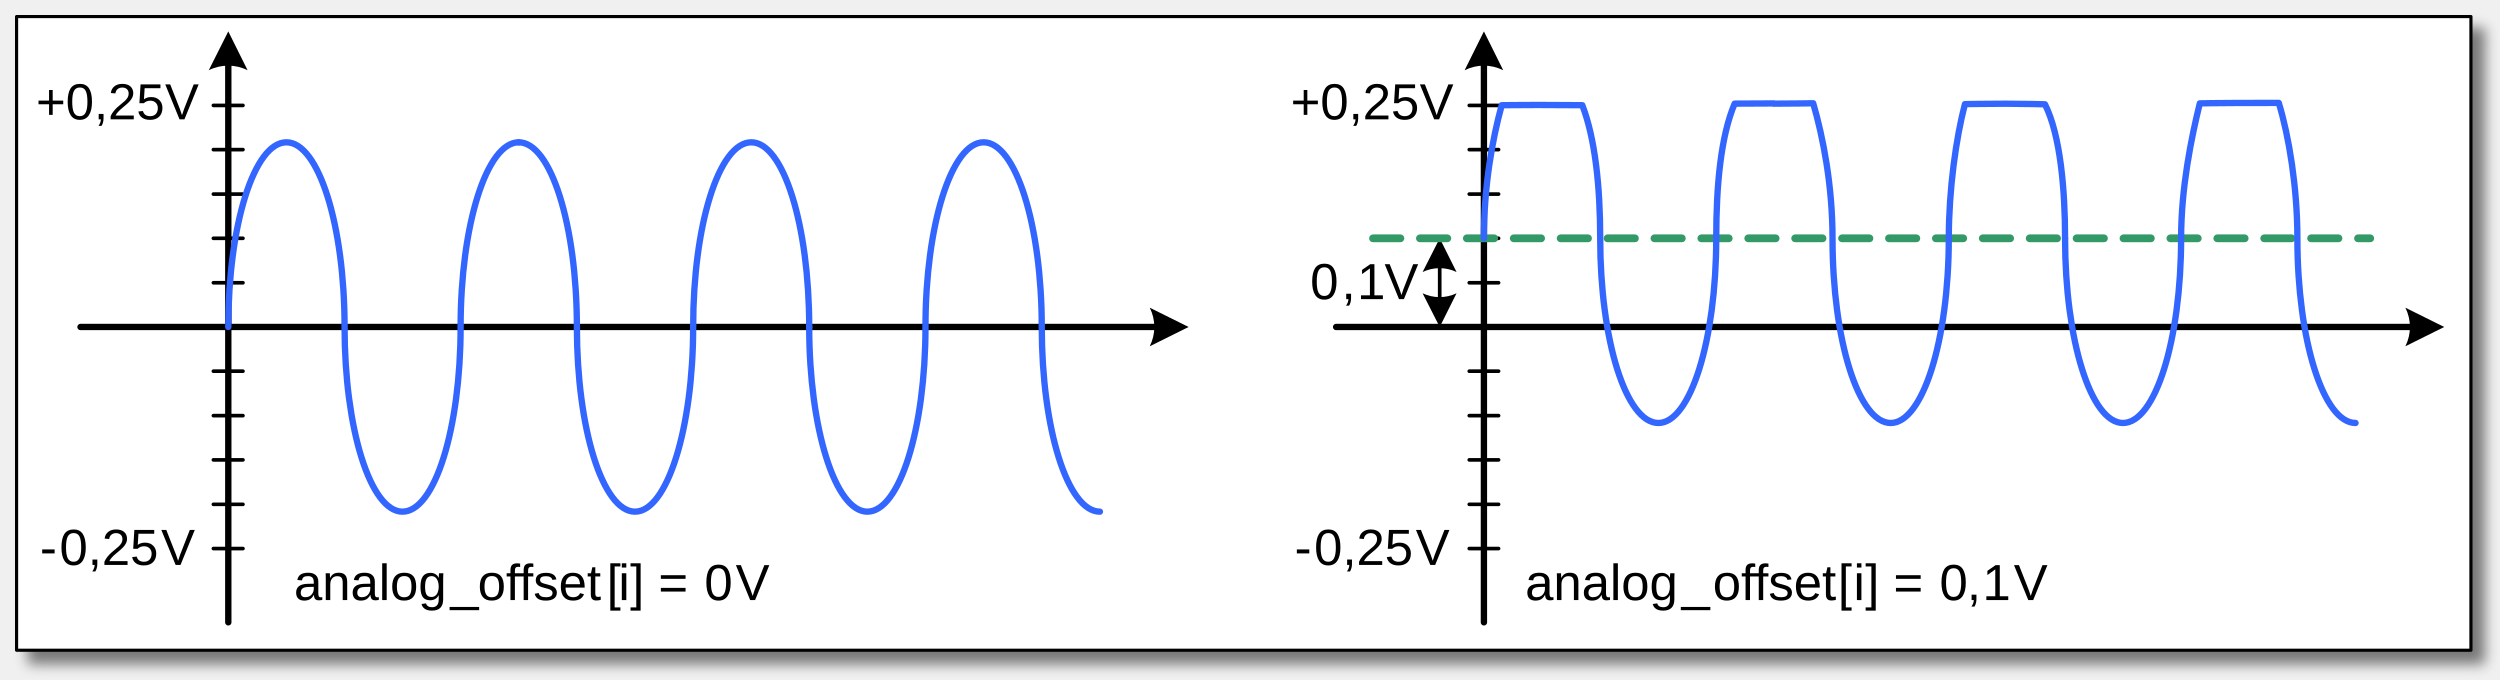
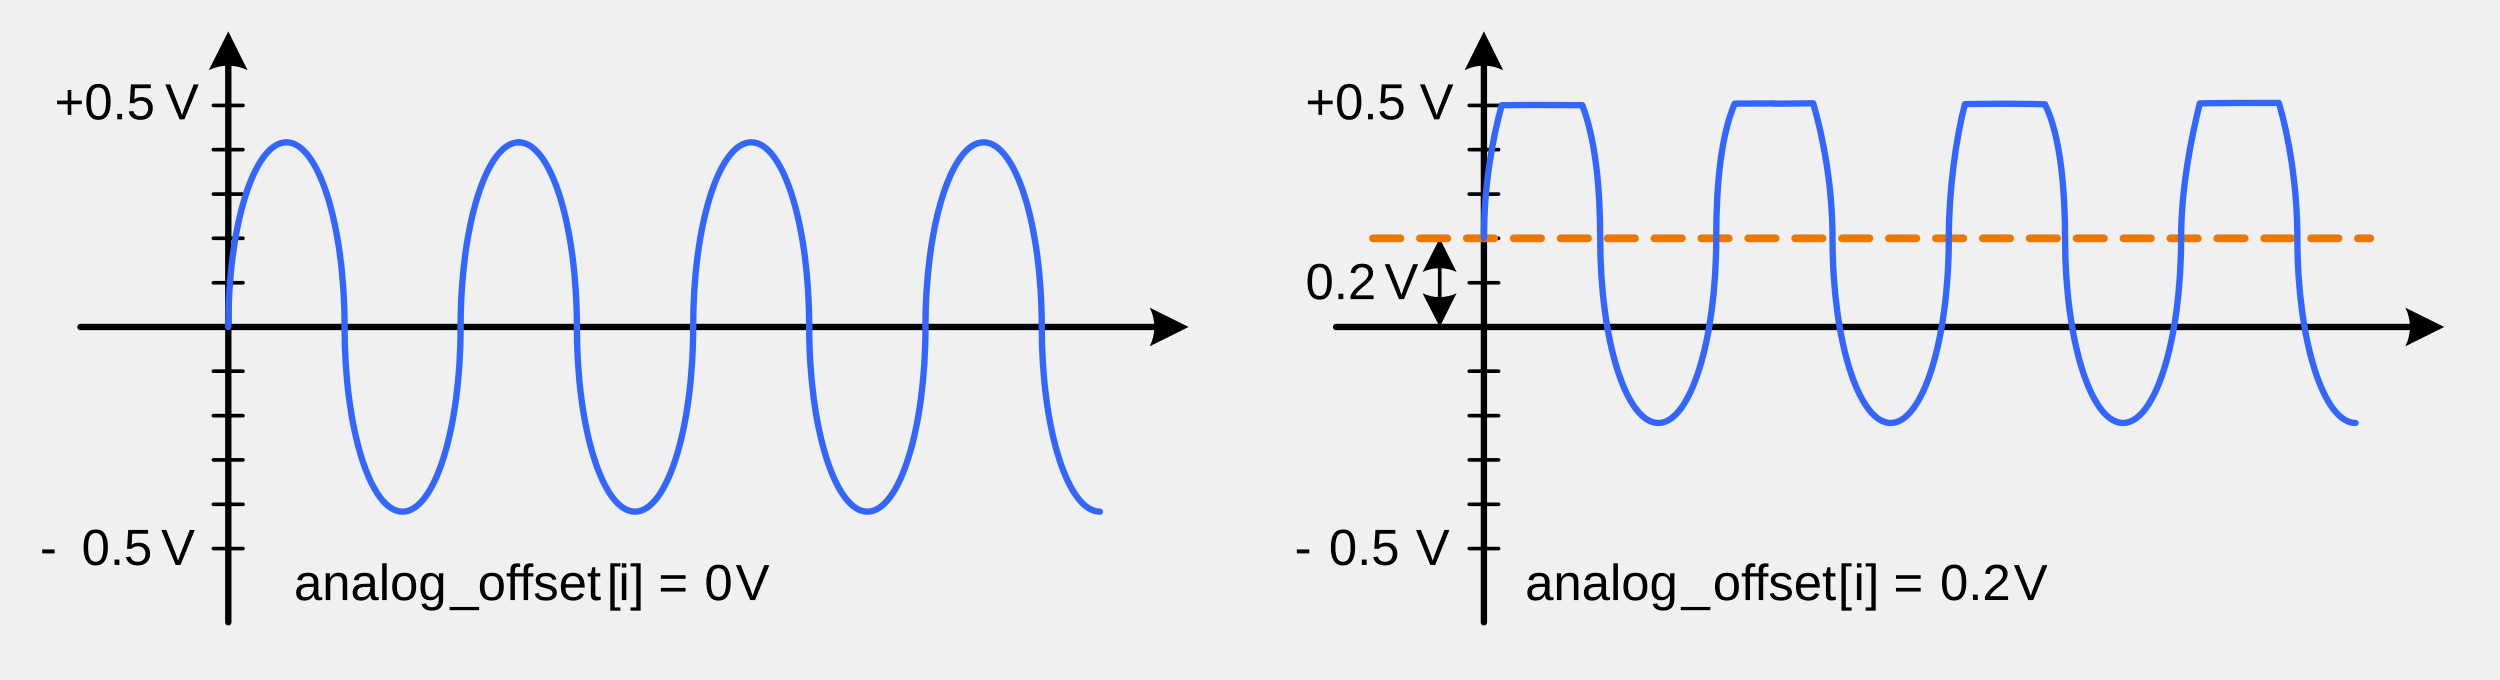
<svg xmlns="http://www.w3.org/2000/svg" width="678.191" height="184.275" id="svg2" version="1.1">
  <defs id="defs4">
    <filter id="filter3091" color-interpolation-filters="sRGB" x="-0.007" y="-0.026" width="1.019" height="1.072">
      <feFlood id="feFlood3093" flood-opacity="0.5" flood-color="rgb(0,0,0)" result="flood" />
      <feComposite id="feComposite3095" in2="SourceGraphic" in="flood" operator="in" result="composite1" />
      <feGaussianBlur id="feGaussianBlur3097" stdDeviation="2" result="blur" />
      <feOffset id="feOffset3099" dx="4" dy="4" result="offset" />
      <feComposite id="feComposite3101" in2="offset" in="SourceGraphic" operator="over" result="composite2" />
    </filter>
  </defs>
  <g id="layer1" transform="translate(40.14818,-579.3116)">
-     <rect style="fill:#ffffff;fill-opacity:1;stroke:#000000;stroke-width:1.011;stroke-linecap:round;stroke-linejoin:round;stroke-miterlimit:4;stroke-dasharray:none;stroke-opacity:1;filter:url(#filter3091)" id="rect3053" width="785.703" height="202.846" x="-23.57" y="549.667" transform="matrix(0.8474063,0,0,0.8474063,-15.67859,118.0166)" />
    <path style="fill:none;stroke:#000000;stroke-width:1.723px;stroke-linecap:round;stroke-linejoin:round;stroke-dasharray:none;stroke-opacity:1" d="M 21.782,748.133 V 595.847" id="path2991" />
    <path style="fill:#000000;fill-opacity:1;fill-rule:evenodd;stroke:none" d="m 21.782,587.828 5.235,10.537 c -3.313,-1.657 -7.223,-1.657 -10.537,0 v 0 z" id="path2993" />
    <path style="fill:none;stroke:#000000;stroke-width:1.723px;stroke-linecap:round;stroke-linejoin:round;stroke-dasharray:none;stroke-opacity:1" d="M -18.31,668.014 H 274.266" id="path2995" />
    <path style="fill:#000000;fill-opacity:1;fill-rule:evenodd;stroke:none" d="m 282.285,668.014 -10.537,5.235 c 1.657,-3.313 1.657,-7.157 0,-10.47 z" id="path2997" />
    <path style="fill:none;stroke:#000000;stroke-width:0.994px;stroke-linecap:round;stroke-linejoin:round;stroke-dasharray:none;stroke-opacity:1" d="m 17.74,656.019 h 8.019" id="path2999" />
    <path style="fill:none;stroke:#000000;stroke-width:0.994px;stroke-linecap:round;stroke-linejoin:round;stroke-dasharray:none;stroke-opacity:1" d="m 17.74,643.958 h 8.019" id="path3001" />
    <path style="fill:none;stroke:#000000;stroke-width:0.994px;stroke-linecap:round;stroke-linejoin:round;stroke-dasharray:none;stroke-opacity:1" d="m 17.74,631.963 h 8.019" id="path3003" />
    <path style="fill:none;stroke:#000000;stroke-width:0.994px;stroke-linecap:round;stroke-linejoin:round;stroke-dasharray:none;stroke-opacity:1" d="m 17.74,619.902 h 8.019" id="path3005" />
    <path style="fill:none;stroke:#000000;stroke-width:0.994px;stroke-linecap:round;stroke-linejoin:round;stroke-dasharray:none;stroke-opacity:1" d="m 17.74,607.908 h 8.019" id="path3007" />
-     <text xml:space="preserve" x="-30.371" y="611.685" style="font-style:normal;font-weight:normal;font-size:13.784px;line-height:0%;font-family:Arial;text-align:start;text-anchor:start;fill:#000000" id="text3009">+0,25</text>
+     <text xml:space="preserve" x="-25.321" y="611.685" style="font-style:normal;font-weight:normal;font-size:13.784px;line-height:0%;font-family:Arial;text-align:start;text-anchor:start;fill:#000000" id="text3009">+0.5</text>
    <text xml:space="preserve" x="4.619" y="611.685" style="font-style:normal;font-weight:normal;font-size:13.784px;line-height:0%;font-family:Arial;text-align:start;text-anchor:start;fill:#000000" id="text3011">V</text>
    <text xml:space="preserve" x="39.609" y="742.102" style="font-style:normal;font-weight:normal;font-size:13.784px;line-height:0%;font-family:Arial;text-align:start;text-anchor:start;fill:#000000" id="text3013">analog</text>
    <text xml:space="preserve" x="82.021" y="742.102" style="font-style:normal;font-weight:normal;font-size:13.784px;line-height:0%;font-family:Arial;text-align:start;text-anchor:start;fill:#000000" id="text3015">_</text>
    <text xml:space="preserve" x="89.443" y="742.102" style="font-style:normal;font-weight:normal;font-size:13.784px;line-height:0%;font-family:Arial;text-align:start;text-anchor:start;fill:#000000" id="text3017">offset</text>
    <text xml:space="preserve" x="124.433" y="742.102" style="font-style:normal;font-weight:normal;font-size:13.784px;line-height:0%;font-family:Arial;text-align:start;text-anchor:start;fill:#000000" id="text3019">[</text>
    <text xml:space="preserve" x="127.613" y="742.102" style="font-style:normal;font-weight:normal;font-size:13.784px;line-height:0%;font-family:Arial;text-align:start;text-anchor:start;fill:#000000" id="text3021">i</text>
    <text xml:space="preserve" x="130.794" y="742.102" style="font-style:normal;font-weight:normal;font-size:13.784px;line-height:0%;font-family:Arial;text-align:start;text-anchor:start;fill:#000000" id="text3023">] = </text>
    <text xml:space="preserve" x="150.94" y="742.102" style="font-style:normal;font-weight:normal;font-size:13.784px;line-height:0%;font-family:Arial;text-align:start;text-anchor:start;fill:#000000" id="text3025">0</text>
    <text xml:space="preserve" x="159.422" y="742.102" style="font-style:normal;font-weight:normal;font-size:13.784px;line-height:0%;font-family:Arial;text-align:start;text-anchor:start;fill:#000000" id="text3027">V</text>
    <path style="fill:none;stroke:#000000;stroke-width:0.994px;stroke-linecap:round;stroke-linejoin:round;stroke-dasharray:none;stroke-opacity:1" d="m 17.74,728.119 h 8.019" id="path3029" />
    <path style="fill:none;stroke:#000000;stroke-width:0.994px;stroke-linecap:round;stroke-linejoin:round;stroke-dasharray:none;stroke-opacity:1" d="m 17.74,716.125 h 8.019" id="path3031" />
    <path style="fill:none;stroke:#000000;stroke-width:0.994px;stroke-linecap:round;stroke-linejoin:round;stroke-dasharray:none;stroke-opacity:1" d="m 17.74,704.064 h 8.019" id="path3033" />
    <path style="fill:none;stroke:#000000;stroke-width:0.994px;stroke-linecap:round;stroke-linejoin:round;stroke-dasharray:none;stroke-opacity:1" d="m 17.74,692.069 h 8.019" id="path3035" />
    <path style="fill:none;stroke:#000000;stroke-width:0.994px;stroke-linecap:round;stroke-linejoin:round;stroke-dasharray:none;stroke-opacity:1" d="m 17.74,680.008 h 8.019" id="path3037" />
    <text xml:space="preserve" x="-29.311" y="732.559" style="font-style:normal;font-weight:normal;font-size:13.784px;line-height:0%;font-family:Arial;text-align:start;text-anchor:start;fill:#000000" id="text3039">-</text>
-     <text xml:space="preserve" x="-24.009" y="732.559" style="font-style:normal;font-weight:normal;font-size:13.784px;line-height:0%;font-family:Arial;text-align:start;text-anchor:start;fill:#000000" id="text3041">0,25</text>
+     <text xml:space="preserve" x="-18.009" y="732.559" style="font-style:normal;font-weight:normal;font-size:13.784px;line-height:0%;font-family:Arial;text-align:start;text-anchor:start;fill:#000000" id="text3041">0.5</text>
    <text xml:space="preserve" x="3.558" y="732.559" style="font-style:normal;font-weight:normal;font-size:13.784px;line-height:0%;font-family:Arial;text-align:start;text-anchor:start;fill:#000000" id="text3043">V</text>
    <path style="fill:none;stroke:#000000;stroke-width:1.723px;stroke-linecap:round;stroke-linejoin:round;stroke-dasharray:none;stroke-opacity:1" d="M 362.404,748.133 V 595.847" id="path3045" />
    <path style="fill:#000000;fill-opacity:1;fill-rule:evenodd;stroke:none" d="m 362.404,587.828 5.235,10.537 c -3.313,-1.657 -7.157,-1.657 -10.47,0 v 0 z" id="path3047" />
    <path style="fill:none;stroke:#000000;stroke-width:1.723px;stroke-linecap:round;stroke-linejoin:round;stroke-dasharray:none;stroke-opacity:1" d="M 322.311,668.014 H 614.954" id="path3049" />
    <path style="fill:#000000;fill-opacity:1;fill-rule:evenodd;stroke:none" d="m 622.906,668.014 -10.537,5.235 c 1.657,-3.313 1.657,-7.157 0,-10.47 v 0 z" id="path3051" />
    <path style="fill:none;stroke:#000000;stroke-width:0.994px;stroke-linecap:round;stroke-linejoin:round;stroke-dasharray:none;stroke-opacity:1" d="m 358.428,656.019 h 7.952" id="path3053" />
    <path style="fill:none;stroke:#000000;stroke-width:0.994px;stroke-linecap:round;stroke-linejoin:round;stroke-dasharray:none;stroke-opacity:1" d="m 358.428,643.958 h 7.952" id="path3055" />
    <path style="fill:none;stroke:#000000;stroke-width:0.994px;stroke-linecap:round;stroke-linejoin:round;stroke-dasharray:none;stroke-opacity:1" d="m 358.428,631.963 h 7.952" id="path3057" />
    <path style="fill:none;stroke:#000000;stroke-width:0.994px;stroke-linecap:round;stroke-linejoin:round;stroke-dasharray:none;stroke-opacity:1" d="m 358.428,619.902 h 7.952" id="path3059" />
    <path style="fill:none;stroke:#000000;stroke-width:0.994px;stroke-linecap:round;stroke-linejoin:round;stroke-dasharray:none;stroke-opacity:1" d="m 358.428,607.908 h 7.952" id="path3061" />
-     <text xml:space="preserve" x="309.985" y="611.685" style="font-style:normal;font-weight:normal;font-size:13.784px;line-height:0%;font-family:Arial;text-align:start;text-anchor:start;fill:#000000" id="text3063">+0,25</text>
+     <text xml:space="preserve" x="313.985" y="611.685" style="font-style:normal;font-weight:normal;font-size:13.784px;line-height:0%;font-family:Arial;text-align:start;text-anchor:start;fill:#000000" id="text3063">+0.5</text>
    <text xml:space="preserve" x="344.975" y="611.685" style="font-style:normal;font-weight:normal;font-size:13.784px;line-height:0%;font-family:Arial;text-align:start;text-anchor:start;fill:#000000" id="text3065">V</text>
    <text xml:space="preserve" x="373.603" y="742.102" style="font-style:normal;font-weight:normal;font-size:13.784px;line-height:0%;font-family:Arial;text-align:start;text-anchor:start;fill:#000000" id="text3067">analog</text>
    <text xml:space="preserve" x="416.015" y="742.102" style="font-style:normal;font-weight:normal;font-size:13.784px;line-height:0%;font-family:Arial;text-align:start;text-anchor:start;fill:#000000" id="text3069">_</text>
    <text xml:space="preserve" x="424.498" y="742.102" style="font-style:normal;font-weight:normal;font-size:13.784px;line-height:0%;font-family:Arial;text-align:start;text-anchor:start;fill:#000000" id="text3071">offset</text>
    <text xml:space="preserve" x="458.427" y="742.102" style="font-style:normal;font-weight:normal;font-size:13.784px;line-height:0%;font-family:Arial;text-align:start;text-anchor:start;fill:#000000" id="text3073">[</text>
    <text xml:space="preserve" x="462.668" y="742.102" style="font-style:normal;font-weight:normal;font-size:13.784px;line-height:0%;font-family:Arial;text-align:start;text-anchor:start;fill:#000000" id="text3075">i</text>
    <text xml:space="preserve" x="465.849" y="742.102" style="font-style:normal;font-weight:normal;font-size:13.784px;line-height:0%;font-family:Arial;text-align:start;text-anchor:start;fill:#000000" id="text3077">] = </text>
-     <text xml:space="preserve" x="485.995" y="742.102" style="font-style:normal;font-weight:normal;font-size:13.784px;line-height:0%;font-family:Arial;text-align:start;text-anchor:start;fill:#000000" id="text3079">0</text>
-     <text xml:space="preserve" x="493.417" y="742.102" style="font-style:normal;font-weight:normal;font-size:13.784px;line-height:0%;font-family:Arial;text-align:start;text-anchor:start;fill:#000000" id="text3081">,</text>
-     <text xml:space="preserve" x="497.658" y="742.102" style="font-style:normal;font-weight:normal;font-size:13.784px;line-height:0%;font-family:Arial;text-align:start;text-anchor:start;fill:#000000" id="text3083">1</text>
    <text xml:space="preserve" x="506.141" y="742.102" style="font-style:normal;font-weight:normal;font-size:13.784px;line-height:0%;font-family:Arial;text-align:start;text-anchor:start;fill:#000000" id="text3085">V</text>
    <path style="fill:none;stroke:#000000;stroke-width:0.994px;stroke-linecap:round;stroke-linejoin:round;stroke-dasharray:none;stroke-opacity:1" d="m 358.428,728.119 h 7.952" id="path3087" />
    <path style="fill:none;stroke:#000000;stroke-width:0.994px;stroke-linecap:round;stroke-linejoin:round;stroke-dasharray:none;stroke-opacity:1" d="m 358.428,716.125 h 7.952" id="path3089" />
    <path style="fill:none;stroke:#000000;stroke-width:0.994px;stroke-linecap:round;stroke-linejoin:round;stroke-dasharray:none;stroke-opacity:1" d="m 358.428,704.064 h 7.952" id="path3091" />
    <path style="fill:none;stroke:#000000;stroke-width:0.994px;stroke-linecap:round;stroke-linejoin:round;stroke-dasharray:none;stroke-opacity:1" d="m 358.428,692.069 h 7.952" id="path3093" />
    <path style="fill:none;stroke:#000000;stroke-width:0.994px;stroke-linecap:round;stroke-linejoin:round;stroke-dasharray:none;stroke-opacity:1" d="m 358.428,680.008 h 7.952" id="path3095" />
    <text xml:space="preserve" x="311.045" y="732.559" style="font-style:normal;font-weight:normal;font-size:13.784px;line-height:0%;font-family:Arial;text-align:start;text-anchor:start;fill:#000000" id="text3097">-</text>
-     <text xml:space="preserve" x="316.347" y="732.559" style="font-style:normal;font-weight:normal;font-size:13.784px;line-height:0%;font-family:Arial;text-align:start;text-anchor:start;fill:#000000" id="text3099">0,25</text>
+     <text xml:space="preserve" x="320.347" y="732.559" style="font-style:normal;font-weight:normal;font-size:13.784px;line-height:0%;font-family:Arial;text-align:start;text-anchor:start;fill:#000000" id="text3099">0.5</text>
+     <text xml:space="preserve" x="486.137" y="742.076" style="font-style:normal;font-weight:normal;font-size:13.784px;line-height:0%;font-family:Arial;text-align:start;text-anchor:start;fill:#000000" id="text3099-0">0.2</text>
    <text xml:space="preserve" x="343.915" y="732.559" style="font-style:normal;font-weight:normal;font-size:13.784px;line-height:0%;font-family:Arial;text-align:start;text-anchor:start;fill:#000000" id="text3101">V</text>
    <path style="fill:none;stroke:#3366ff;stroke-width:1.723px;stroke-linecap:round;stroke-linejoin:round;stroke-dasharray:none;stroke-opacity:1" d="m 21.782,668.014 c 0,-27.7 7.024,-50.099 15.772,-50.099 8.681,0 15.772,22.399 15.772,50.099 0,0 0,0 0,0 0,27.634 7.024,50.099 15.706,50.099 8.747,0 15.772,-22.465 15.772,-50.099 0,0 0,0 0,0 0,-27.7 7.091,-50.099 15.772,-50.099" id="path3103" />
    <path style="fill:none;stroke:#3366ff;stroke-width:1.723px;stroke-linecap:round;stroke-linejoin:round;stroke-dasharray:none;stroke-opacity:1" d="m 179.369,668.014 c 0,-27.7 -7.024,-50.099 -15.706,-50.099 -8.747,0 -15.772,22.399 -15.772,50.099 0,0 0,0 0,0 0,27.634 -7.091,50.099 -15.772,50.099 -8.747,0 -15.772,-22.465 -15.772,-50.099 0,0 0,0 0,0 0,-27.7 -7.091,-50.099 -15.772,-50.099" id="path3105" />
    <path style="fill:none;stroke:#3366ff;stroke-width:1.723px;stroke-linecap:round;stroke-linejoin:round;stroke-dasharray:none;stroke-opacity:1" d="m 179.369,668.014 c 0,27.634 7.091,50.099 15.772,50.099 8.747,0 15.772,-22.465 15.772,-50.099 0,0 0,0 0,0 0,-27.7 7.091,-50.099 15.772,-50.099 8.681,0 15.772,22.399 15.772,50.099 0,0 0,0 0,0 0,27.634 7.024,50.099 15.772,50.099" id="path3107" />
    <path style="fill:none;stroke:#000000;stroke-width:0.994px;stroke-linecap:round;stroke-linejoin:round;stroke-dasharray:none;stroke-opacity:1" d="M 350.409,661.055 V 650.916" id="path3109" />
    <path style="fill:#000000;fill-opacity:1;fill-rule:evenodd;stroke:none" d="m 350.409,668.014 -4.639,-9.145 c 2.916,1.392 6.296,1.392 9.211,0 z" id="path3111" />
    <path style="fill:#000000;fill-opacity:1;fill-rule:evenodd;stroke:none" d="m 350.409,643.958 4.573,9.145 c -2.916,-1.392 -6.296,-1.392 -9.211,0 v 0 z" id="path3113" />
-     <text xml:space="preserve" x="315.287" y="660.459" style="font-style:normal;font-weight:normal;font-size:13.784px;line-height:0%;font-family:Arial;text-align:start;text-anchor:start;fill:#000000" id="text3115">0</text>
-     <text xml:space="preserve" x="323.769" y="660.459" style="font-style:normal;font-weight:normal;font-size:13.784px;line-height:0%;font-family:Arial;text-align:start;text-anchor:start;fill:#000000" id="text3117">,</text>
-     <text xml:space="preserve" x="328.01" y="660.459" style="font-style:normal;font-weight:normal;font-size:13.784px;line-height:0%;font-family:Arial;text-align:start;text-anchor:start;fill:#000000" id="text3119">1</text>
+     <text xml:space="preserve" x="314.01" y="660.459" style="font-style:normal;font-weight:normal;font-size:13.784px;line-height:0%;font-family:Arial;text-align:start;text-anchor:start;fill:#000000" id="text3119">0.2</text>
    <text xml:space="preserve" x="335.432" y="660.459" style="font-style:normal;font-weight:normal;font-size:13.784px;line-height:0%;font-family:Arial;text-align:start;text-anchor:start;fill:#000000" id="text3121">V</text>
-     <path style="fill:#339966;fill-opacity:1;fill-rule:nonzero;stroke:#339966;stroke-width:1.06px;stroke-linecap:butt;stroke-linejoin:bevel;stroke-dasharray:none;stroke-opacity:1" d="m 332.318,643.428 h 7.422 c 0.331,0 0.53,0.265 0.53,0.53 0,0.331 -0.199,0.53 -0.53,0.53 h -7.422 c -0.265,0 -0.53,-0.199 -0.53,-0.53 0,-0.265 0.265,-0.53 0.53,-0.53 z m 12.724,0 h 7.422 c 0.331,0 0.53,0.265 0.53,0.53 0,0.331 -0.199,0.53 -0.53,0.53 h -7.422 c -0.265,0 -0.53,-0.199 -0.53,-0.53 0,-0.265 0.265,-0.53 0.53,-0.53 z m 12.724,0 h 7.422 c 0.331,0 0.53,0.265 0.53,0.53 0,0.331 -0.199,0.53 -0.53,0.53 h -7.422 c -0.265,0 -0.53,-0.199 -0.53,-0.53 0,-0.265 0.265,-0.53 0.53,-0.53 z m 12.724,0 h 7.422 c 0.331,0 0.53,0.265 0.53,0.53 0,0.331 -0.199,0.53 -0.53,0.53 h -7.422 c -0.265,0 -0.53,-0.199 -0.53,-0.53 0,-0.265 0.265,-0.53 0.53,-0.53 z m 12.724,0 h 7.422 c 0.331,0 0.53,0.265 0.53,0.53 0,0.331 -0.199,0.53 -0.53,0.53 h -7.422 c -0.265,0 -0.53,-0.199 -0.53,-0.53 0,-0.265 0.265,-0.53 0.53,-0.53 z m 12.724,0 h 7.422 c 0.331,0 0.53,0.265 0.53,0.53 0,0.331 -0.199,0.53 -0.53,0.53 h -7.422 c -0.265,0 -0.53,-0.199 -0.53,-0.53 0,-0.265 0.265,-0.53 0.53,-0.53 z m 12.724,0 h 7.422 c 0.331,0 0.53,0.265 0.53,0.53 0,0.331 -0.199,0.53 -0.53,0.53 h -7.422 c -0.265,0 -0.53,-0.199 -0.53,-0.53 0,-0.265 0.265,-0.53 0.53,-0.53 z m 12.724,0 h 7.422 c 0.331,0 0.53,0.265 0.53,0.53 0,0.331 -0.199,0.53 -0.53,0.53 h -7.422 c -0.265,0 -0.53,-0.199 -0.53,-0.53 0,-0.265 0.265,-0.53 0.53,-0.53 z m 12.724,0 h 7.422 c 0.331,0 0.53,0.265 0.53,0.53 0,0.331 -0.199,0.53 -0.53,0.53 h -7.422 c -0.265,0 -0.53,-0.199 -0.53,-0.53 0,-0.265 0.265,-0.53 0.53,-0.53 z m 12.724,0 h 7.422 c 0.331,0 0.53,0.265 0.53,0.53 0,0.331 -0.199,0.53 -0.53,0.53 h -7.422 c -0.265,0 -0.53,-0.199 -0.53,-0.53 0,-0.265 0.265,-0.53 0.53,-0.53 z m 12.724,0 h 7.422 c 0.331,0 0.53,0.265 0.53,0.53 0,0.331 -0.199,0.53 -0.53,0.53 h -7.422 c -0.265,0 -0.53,-0.199 -0.53,-0.53 0,-0.265 0.265,-0.53 0.53,-0.53 z m 12.724,0 h 7.422 c 0.331,0 0.53,0.265 0.53,0.53 0,0.331 -0.199,0.53 -0.53,0.53 h -7.422 c -0.265,0 -0.53,-0.199 -0.53,-0.53 0,-0.265 0.265,-0.53 0.53,-0.53 z m 12.724,0 h 7.422 c 0.331,0 0.53,0.265 0.53,0.53 0,0.331 -0.199,0.53 -0.53,0.53 h -7.422 c -0.265,0 -0.53,-0.199 -0.53,-0.53 0,-0.265 0.265,-0.53 0.53,-0.53 z m 12.724,0 h 7.422 c 0.331,0 0.53,0.265 0.53,0.53 0,0.331 -0.199,0.53 -0.53,0.53 h -7.422 c -0.265,0 -0.53,-0.199 -0.53,-0.53 0,-0.265 0.265,-0.53 0.53,-0.53 z m 12.724,0 h 7.422 c 0.331,0 0.53,0.265 0.53,0.53 0,0.331 -0.199,0.53 -0.53,0.53 h -7.422 c -0.265,0 -0.53,-0.199 -0.53,-0.53 0,-0.265 0.265,-0.53 0.53,-0.53 z m 12.724,0 h 7.422 c 0.331,0 0.53,0.265 0.53,0.53 0,0.331 -0.199,0.53 -0.53,0.53 h -7.422 c -0.265,0 -0.53,-0.199 -0.53,-0.53 0,-0.265 0.265,-0.53 0.53,-0.53 z m 12.724,0 h 7.422 c 0.331,0 0.53,0.265 0.53,0.53 0,0.331 -0.199,0.53 -0.53,0.53 h -7.422 c -0.265,0 -0.53,-0.199 -0.53,-0.53 0,-0.265 0.265,-0.53 0.53,-0.53 z m 12.724,0 h 7.422 c 0.331,0 0.53,0.265 0.53,0.53 0,0.331 -0.199,0.53 -0.53,0.53 h -7.422 c -0.265,0 -0.53,-0.199 -0.53,-0.53 0,-0.265 0.265,-0.53 0.53,-0.53 z m 12.724,0 h 7.422 c 0.331,0 0.53,0.265 0.53,0.53 0,0.331 -0.199,0.53 -0.53,0.53 h -7.422 c -0.265,0 -0.53,-0.199 -0.53,-0.53 0,-0.265 0.265,-0.53 0.53,-0.53 z m 12.724,0 h 7.422 c 0.331,0 0.53,0.265 0.53,0.53 0,0.331 -0.199,0.53 -0.53,0.53 h -7.422 c -0.265,0 -0.53,-0.199 -0.53,-0.53 0,-0.265 0.265,-0.53 0.53,-0.53 z m 12.724,0 h 7.422 c 0.331,0 0.53,0.265 0.53,0.53 0,0.331 -0.199,0.53 -0.53,0.53 h -7.422 c -0.265,0 -0.53,-0.199 -0.53,-0.53 0,-0.265 0.265,-0.53 0.53,-0.53 z m 12.724,0 h 3.313 c 0.331,0 0.53,0.265 0.53,0.53 0,0.331 -0.199,0.53 -0.53,0.53 h -3.313 c -0.265,0 -0.53,-0.199 -0.53,-0.53 0,-0.265 0.265,-0.53 0.53,-0.53 z" id="path3123" />
+     <path style="fill:#ed7800;fill-opacity:1;fill-rule:nonzero;stroke:#ed7800;stroke-width:1.06px;stroke-linecap:butt;stroke-linejoin:bevel;stroke-dasharray:none;stroke-opacity:1" d="m 332.318,643.428 h 7.422 c 0.331,0 0.53,0.265 0.53,0.53 0,0.331 -0.199,0.53 -0.53,0.53 h -7.422 c -0.265,0 -0.53,-0.199 -0.53,-0.53 0,-0.265 0.265,-0.53 0.53,-0.53 z m 12.724,0 h 7.422 c 0.331,0 0.53,0.265 0.53,0.53 0,0.331 -0.199,0.53 -0.53,0.53 h -7.422 c -0.265,0 -0.53,-0.199 -0.53,-0.53 0,-0.265 0.265,-0.53 0.53,-0.53 z m 12.724,0 h 7.422 c 0.331,0 0.53,0.265 0.53,0.53 0,0.331 -0.199,0.53 -0.53,0.53 h -7.422 c -0.265,0 -0.53,-0.199 -0.53,-0.53 0,-0.265 0.265,-0.53 0.53,-0.53 z m 12.724,0 h 7.422 c 0.331,0 0.53,0.265 0.53,0.53 0,0.331 -0.199,0.53 -0.53,0.53 h -7.422 c -0.265,0 -0.53,-0.199 -0.53,-0.53 0,-0.265 0.265,-0.53 0.53,-0.53 z m 12.724,0 h 7.422 c 0.331,0 0.53,0.265 0.53,0.53 0,0.331 -0.199,0.53 -0.53,0.53 h -7.422 c -0.265,0 -0.53,-0.199 -0.53,-0.53 0,-0.265 0.265,-0.53 0.53,-0.53 z m 12.724,0 h 7.422 c 0.331,0 0.53,0.265 0.53,0.53 0,0.331 -0.199,0.53 -0.53,0.53 h -7.422 c -0.265,0 -0.53,-0.199 -0.53,-0.53 0,-0.265 0.265,-0.53 0.53,-0.53 z m 12.724,0 h 7.422 c 0.331,0 0.53,0.265 0.53,0.53 0,0.331 -0.199,0.53 -0.53,0.53 h -7.422 c -0.265,0 -0.53,-0.199 -0.53,-0.53 0,-0.265 0.265,-0.53 0.53,-0.53 z m 12.724,0 h 7.422 c 0.331,0 0.53,0.265 0.53,0.53 0,0.331 -0.199,0.53 -0.53,0.53 h -7.422 c -0.265,0 -0.53,-0.199 -0.53,-0.53 0,-0.265 0.265,-0.53 0.53,-0.53 z m 12.724,0 h 7.422 c 0.331,0 0.53,0.265 0.53,0.53 0,0.331 -0.199,0.53 -0.53,0.53 h -7.422 c -0.265,0 -0.53,-0.199 -0.53,-0.53 0,-0.265 0.265,-0.53 0.53,-0.53 z m 12.724,0 h 7.422 c 0.331,0 0.53,0.265 0.53,0.53 0,0.331 -0.199,0.53 -0.53,0.53 h -7.422 c -0.265,0 -0.53,-0.199 -0.53,-0.53 0,-0.265 0.265,-0.53 0.53,-0.53 z m 12.724,0 h 7.422 c 0.331,0 0.53,0.265 0.53,0.53 0,0.331 -0.199,0.53 -0.53,0.53 h -7.422 c -0.265,0 -0.53,-0.199 -0.53,-0.53 0,-0.265 0.265,-0.53 0.53,-0.53 z m 12.724,0 h 7.422 c 0.331,0 0.53,0.265 0.53,0.53 0,0.331 -0.199,0.53 -0.53,0.53 h -7.422 c -0.265,0 -0.53,-0.199 -0.53,-0.53 0,-0.265 0.265,-0.53 0.53,-0.53 z m 12.724,0 h 7.422 c 0.331,0 0.53,0.265 0.53,0.53 0,0.331 -0.199,0.53 -0.53,0.53 h -7.422 c -0.265,0 -0.53,-0.199 -0.53,-0.53 0,-0.265 0.265,-0.53 0.53,-0.53 z m 12.724,0 h 7.422 c 0.331,0 0.53,0.265 0.53,0.53 0,0.331 -0.199,0.53 -0.53,0.53 h -7.422 c -0.265,0 -0.53,-0.199 -0.53,-0.53 0,-0.265 0.265,-0.53 0.53,-0.53 z m 12.724,0 h 7.422 c 0.331,0 0.53,0.265 0.53,0.53 0,0.331 -0.199,0.53 -0.53,0.53 h -7.422 c -0.265,0 -0.53,-0.199 -0.53,-0.53 0,-0.265 0.265,-0.53 0.53,-0.53 z m 12.724,0 h 7.422 c 0.331,0 0.53,0.265 0.53,0.53 0,0.331 -0.199,0.53 -0.53,0.53 h -7.422 c -0.265,0 -0.53,-0.199 -0.53,-0.53 0,-0.265 0.265,-0.53 0.53,-0.53 z m 12.724,0 h 7.422 c 0.331,0 0.53,0.265 0.53,0.53 0,0.331 -0.199,0.53 -0.53,0.53 h -7.422 c -0.265,0 -0.53,-0.199 -0.53,-0.53 0,-0.265 0.265,-0.53 0.53,-0.53 z m 12.724,0 h 7.422 c 0.331,0 0.53,0.265 0.53,0.53 0,0.331 -0.199,0.53 -0.53,0.53 h -7.422 c -0.265,0 -0.53,-0.199 -0.53,-0.53 0,-0.265 0.265,-0.53 0.53,-0.53 z m 12.724,0 h 7.422 c 0.331,0 0.53,0.265 0.53,0.53 0,0.331 -0.199,0.53 -0.53,0.53 h -7.422 c -0.265,0 -0.53,-0.199 -0.53,-0.53 0,-0.265 0.265,-0.53 0.53,-0.53 z m 12.724,0 h 7.422 c 0.331,0 0.53,0.265 0.53,0.53 0,0.331 -0.199,0.53 -0.53,0.53 h -7.422 c -0.265,0 -0.53,-0.199 -0.53,-0.53 0,-0.265 0.265,-0.53 0.53,-0.53 z m 12.724,0 h 7.422 c 0.331,0 0.53,0.265 0.53,0.53 0,0.331 -0.199,0.53 -0.53,0.53 h -7.422 c -0.265,0 -0.53,-0.199 -0.53,-0.53 0,-0.265 0.265,-0.53 0.53,-0.53 z m 12.724,0 h 3.313 c 0.331,0 0.53,0.265 0.53,0.53 0,0.331 -0.199,0.53 -0.53,0.53 h -3.313 c -0.265,0 -0.53,-0.199 -0.53,-0.53 0,-0.265 0.265,-0.53 0.53,-0.53 z" id="path3123" />
    <path style="fill:none;stroke:#3366ff;stroke-width:1.723px;stroke-linecap:round;stroke-linejoin:round;stroke-dasharray:none;stroke-opacity:1" d="m 362.404,643.958 c 0,-14.171 2.28,-26.852 4.827,-36.103 0,0 5.612,-0.068 9.874,-0.068 4.228,0 11.989,0.062 11.989,0.062 3.449,8.956 4.854,21.935 4.854,36.109 v 0 c 0,27.7 7.024,50.099 15.772,50.099 8.681,0 15.706,-22.399 15.706,-50.099 v 0 c 0,-14.397 1.238,-27.651 4.996,-36.536 0,0 6.239,-0.052 10.397,-0.052" id="path3125" />
    <path style="fill:none;stroke:#3366ff;stroke-width:1.723px;stroke-linecap:round;stroke-linejoin:round;stroke-dasharray:none;stroke-opacity:1" d="m 520.057,643.958 c 0,-13.091 -1.268,-28.046 -5.452,-36.354 0,0 -6.109,-0.156 -10.677,-0.156 -4.557,0 -11.034,0.106 -11.034,0.106 -2.386,9.036 -4.38,23.164 -4.38,36.404 v 0 c 0,27.7 -7.091,50.099 -15.772,50.099 -8.681,0 -15.772,-22.399 -15.772,-50.099 v 0 c 0,-14.261 -2.547,-27.403 -5.241,-36.633 0,0 -6.298,0.105 -10.531,0.105" id="path3127" />
    <path style="fill:none;stroke:#3366ff;stroke-width:1.723px;stroke-linecap:round;stroke-linejoin:round;stroke-dasharray:none;stroke-opacity:1" d="m 520.057,643.958 c 0,27.7 7.024,50.099 15.706,50.099 8.747,0 15.772,-22.399 15.772,-50.099 v 0 c 0,-13.716 2.797,-27.396 5.073,-36.603 0,0 5.695,-0.112 10.067,-0.112 4.406,0 11.355,-0.014 11.355,-0.014 2.778,9.065 5.048,23.012 5.048,36.728 v 0 c 0,27.7 7.091,50.099 15.772,50.099" id="path3129" />
  </g>
</svg>
